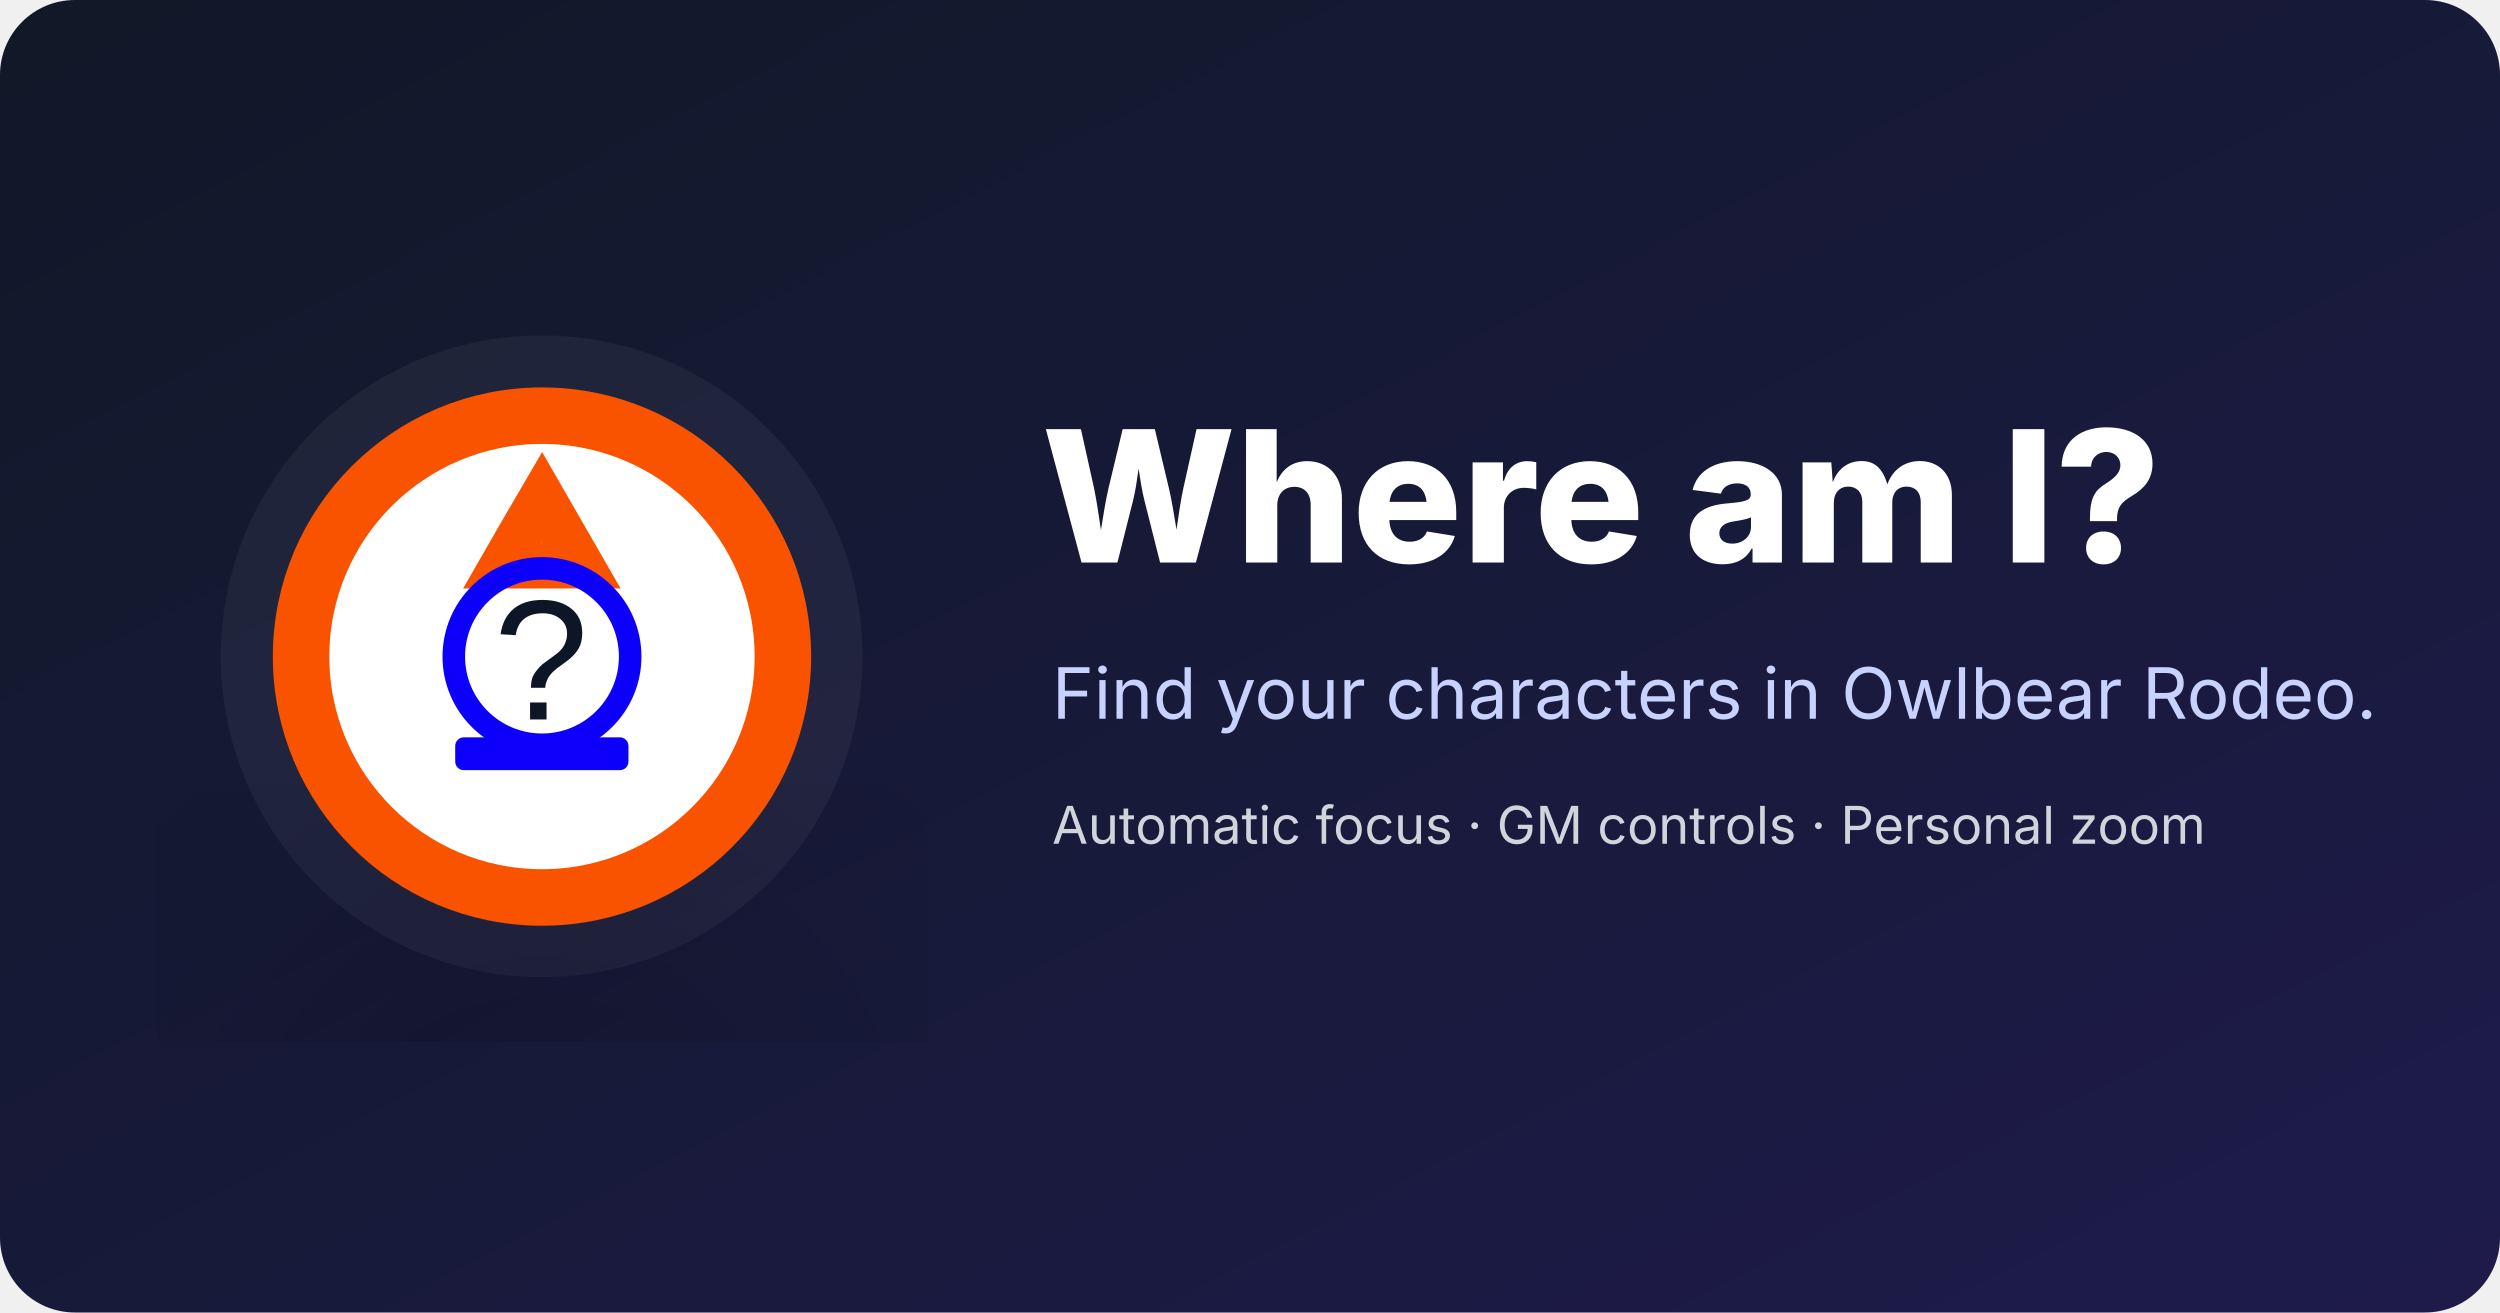
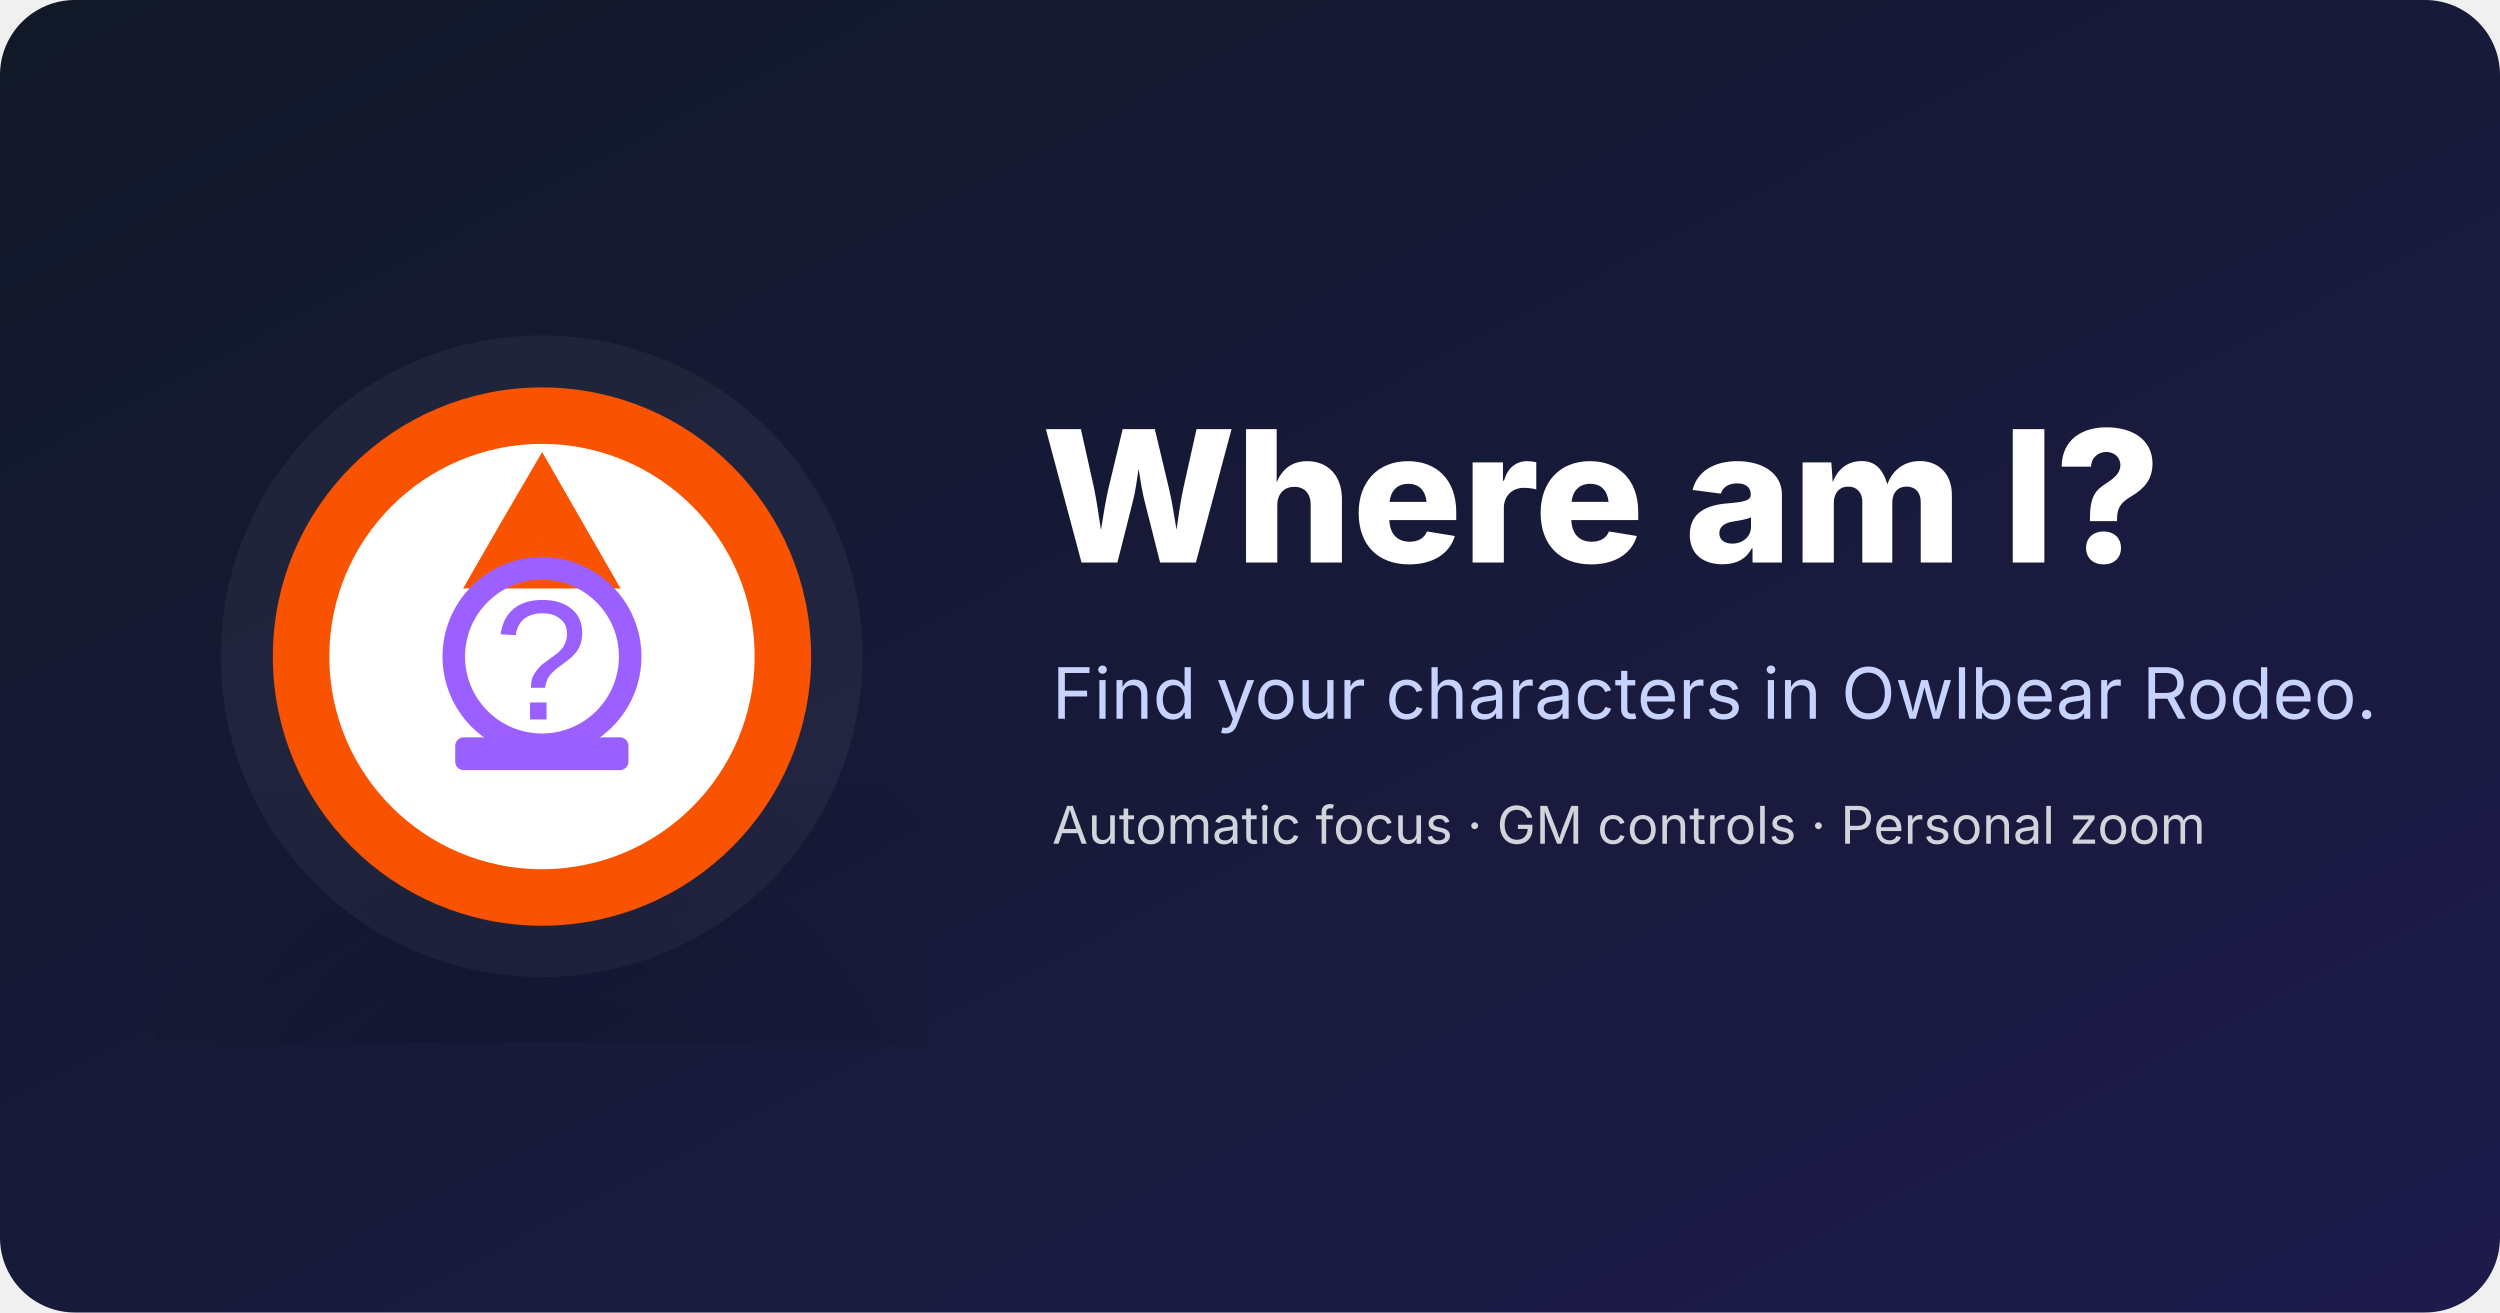
<svg xmlns="http://www.w3.org/2000/svg" viewBox="0 0 1200 630" role="img" aria-labelledby="title description">
  <defs>
    <linearGradient id="background" x1="0" y1="0" x2="1" y2="1">
      <stop offset="0" stop-color="#111827" />
      <stop offset="1" stop-color="#1e1b4b" />
    </linearGradient>
    <filter id="shadow" x="-30%" y="-30%" width="160%" height="160%">
      <feDropShadow dx="0" dy="18" stdDeviation="18" flood-color="#000" flood-opacity=".35" />
    </filter>
  </defs>
  <rect width="1200" height="630" rx="36" fill="url(#background)" />
  <circle cx="260" cy="315" r="154" fill="#fff" opacity=".05" />
  <g transform="translate(130 185) scale(13.7)" filter="url(#shadow)">
    <circle cx="9.5" cy="9.5" r="8.44" fill="#fff" stroke="#fa5300" stroke-width="1.98" />
    <path d="m9.5 3.92-.7 1.2-.69 1.2h2.77l-.69-1.2z" fill="none" stroke="#fa5300" stroke-width="1.59" />
-     <circle cx="9.5" cy="9.5" r="3.09" fill="none" stroke="#1000fa" stroke-width=".79" />
-     <text x="7.8" y="11.7" font-family="Arial Rounded MT Bold, Arial, sans-serif" font-size="6" fill="#111827">?</text>
-     <rect x="6.46" y="12.33" width="6.07" height="1.15" rx=".3" fill="#1100fa" />
+     <circle cx="9.5" cy="9.5" r="3.09" fill="none" stroke="#9b61ff" stroke-width=".79" />
+     <text x="7.8" y="11.7" font-family="Arial Rounded MT Bold, Arial, sans-serif" font-size="6" fill="#9a61ff">?</text>
+     <rect x="6.46" y="12.33" width="6.07" height="1.15" rx=".3" fill="#995fff" />
  </g>
  <text x="500" y="270" fill="#fff" font-family="Inter, Arial, sans-serif" font-size="88" font-weight="800">Where am I?</text>
  <text x="505" y="345" fill="#c7d2fe" font-family="Inter, Arial, sans-serif" font-size="34">Find your characters in Owlbear Rodeo.</text>
  <text x="505" y="405" fill="#d1d5db" font-family="Inter, Arial, sans-serif" font-size="25">Automatic focus · GM controls · Personal zoom</text>
</svg>
